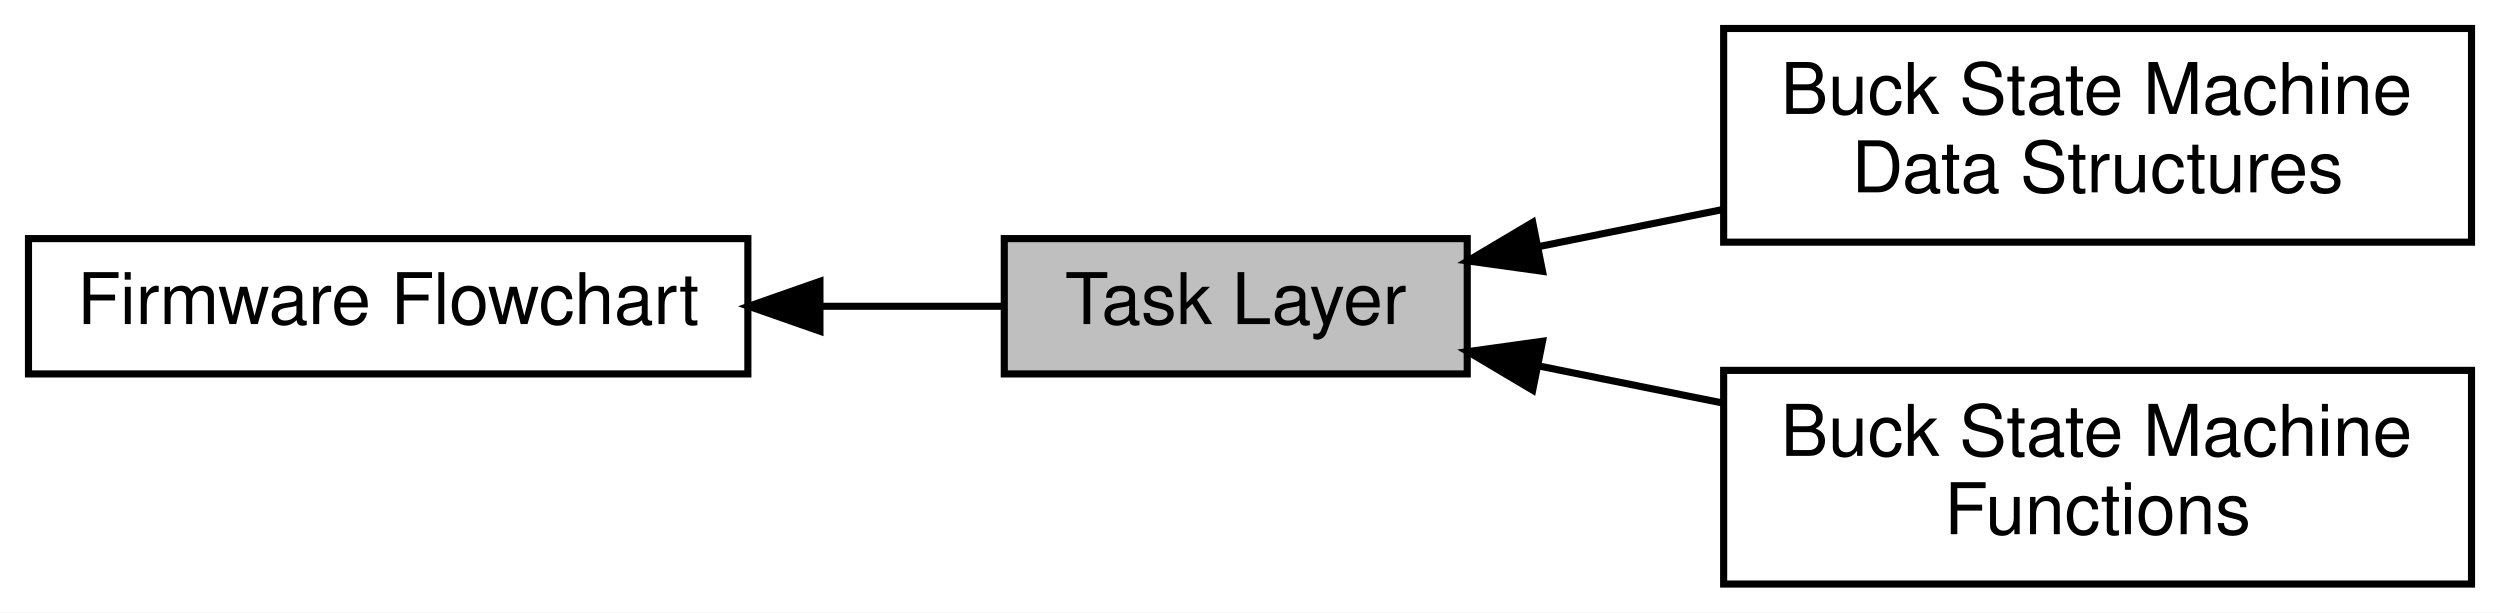
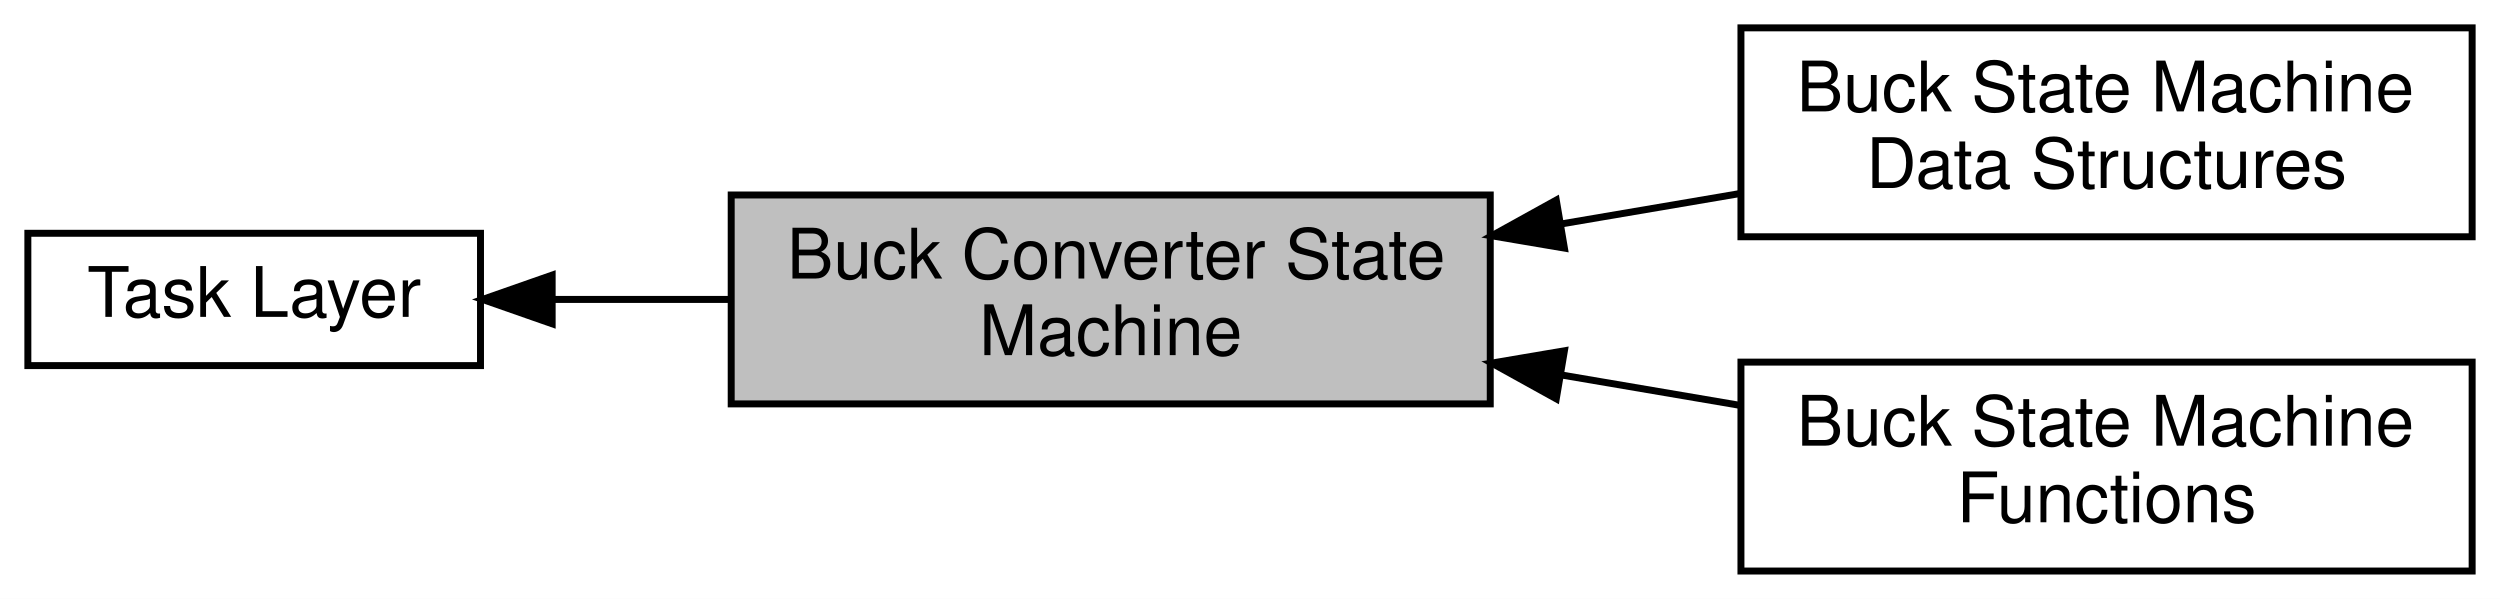
- <svg xmlns="http://www.w3.org/2000/svg" xmlns:xlink="http://www.w3.org/1999/xlink" width="351pt" height="86pt" viewBox="0.00 0.00 351.00 86.00">
+ <svg xmlns="http://www.w3.org/2000/svg" xmlns:xlink="http://www.w3.org/1999/xlink" width="359pt" height="86pt" viewBox="0.00 0.00 359.00 86.00">
  <g id="graph0" class="graph" transform="scale(1 1) rotate(0) translate(4 82)">
-     <polygon fill="white" stroke="transparent" points="-4,4 -4,-82 347,-82 347,4 -4,4" />
+     <polygon fill="white" stroke="transparent" points="-4,4 -4,-82 355,-82 355,4 -4,4" />
    <g id="node1" class="node">
      <g id="a_node1">
-         <a xlink:title="Task Layer.">
-           <polygon fill="#bfbfbf" stroke="black" points="202,-48.5 137,-48.5 137,-29.5 202,-29.5 202,-48.5" />
-           <text text-anchor="middle" x="169.5" y="-36.5" font-family="Helvetica,sans-Serif" font-size="10.00">Task Layer</text>
+         <a xlink:title=" ">
+           <polygon fill="#bfbfbf" stroke="black" points="210,-54 101,-54 101,-24 210,-24 210,-54" />
+           <text text-anchor="start" x="109" y="-42" font-family="Helvetica,sans-Serif" font-size="10.00">Buck Converter State</text>
+           <text text-anchor="middle" x="155.5" y="-31" font-family="Helvetica,sans-Serif" font-size="10.00"> Machine</text>
        </a>
      </g>
    </g>
    <g id="node2" class="node">
      <g id="a_node2">
        <a xlink:href="group__buck-state-machine-struct.html" target="_top" xlink:title="Buck State Machine Data Structures.">
-           <polygon fill="white" stroke="black" points="343,-78 238,-78 238,-48 343,-48 343,-78" />
-           <text text-anchor="start" x="246" y="-66" font-family="Helvetica,sans-Serif" font-size="10.00">Buck State Machine</text>
-           <text text-anchor="middle" x="290.5" y="-55" font-family="Helvetica,sans-Serif" font-size="10.00"> Data Structures</text>
+           <polygon fill="white" stroke="black" points="351,-78 246,-78 246,-48 351,-48 351,-78" />
+           <text text-anchor="start" x="254" y="-66" font-family="Helvetica,sans-Serif" font-size="10.00">Buck State Machine</text>
+           <text text-anchor="middle" x="298.5" y="-55" font-family="Helvetica,sans-Serif" font-size="10.00"> Data Structures</text>
        </a>
      </g>
    </g>
    <g id="edge3" class="edge">
-       <path fill="none" stroke="black" d="M211.99,-47.37C220.38,-49.06 229.29,-50.86 237.98,-52.61" />
-       <polygon fill="black" stroke="black" points="212.57,-43.91 202.08,-45.37 211.19,-50.78 212.57,-43.91" />
+       <path fill="none" stroke="black" d="M220.18,-49.84C228.76,-51.3 237.47,-52.78 245.8,-54.2" />
+       <polygon fill="black" stroke="black" points="220.65,-46.37 210.21,-48.14 219.48,-53.27 220.65,-46.37" />
    </g>
-     <g id="node3" class="node">
-       <g id="a_node3">
+     <g id="node4" class="node">
+       <g id="a_node4">
        <a xlink:href="group__buck-state-machine-function.html" target="_top" xlink:title="Buck State Machine Functions.">
-           <polygon fill="white" stroke="black" points="343,-30 238,-30 238,0 343,0 343,-30" />
-           <text text-anchor="start" x="246" y="-18" font-family="Helvetica,sans-Serif" font-size="10.00">Buck State Machine</text>
-           <text text-anchor="middle" x="290.5" y="-7" font-family="Helvetica,sans-Serif" font-size="10.00"> Functions</text>
+           <polygon fill="white" stroke="black" points="351,-30 246,-30 246,0 351,0 351,-30" />
+           <text text-anchor="start" x="254" y="-18" font-family="Helvetica,sans-Serif" font-size="10.00">Buck State Machine</text>
+           <text text-anchor="middle" x="298.5" y="-7" font-family="Helvetica,sans-Serif" font-size="10.00"> Functions</text>
        </a>
      </g>
    </g>
    <g id="edge2" class="edge">
-       <path fill="none" stroke="black" d="M211.99,-30.63C220.38,-28.94 229.29,-27.14 237.98,-25.39" />
-       <polygon fill="black" stroke="black" points="211.19,-27.22 202.08,-32.63 212.57,-34.09 211.19,-27.22" />
+       <path fill="none" stroke="black" d="M220.18,-28.16C228.76,-26.7 237.47,-25.22 245.8,-23.8" />
+       <polygon fill="black" stroke="black" points="219.48,-24.73 210.21,-29.86 220.65,-31.63 219.48,-24.73" />
    </g>
-     <g id="node4" class="node">
-       <g id="a_node4">
-         <a xlink:href="group__firmware-flow.html" target="_top" xlink:title="Firmware Flowchart.">
-           <polygon fill="white" stroke="black" points="101,-48.5 0,-48.5 0,-29.5 101,-29.5 101,-48.5" />
-           <text text-anchor="middle" x="50.5" y="-36.5" font-family="Helvetica,sans-Serif" font-size="10.00">Firmware Flowchart</text>
+     <g id="node3" class="node">
+       <g id="a_node3">
+         <a xlink:href="group__task-layer.html" target="_top" xlink:title="Task Layer.">
+           <polygon fill="white" stroke="black" points="65,-48.5 0,-48.5 0,-29.5 65,-29.5 65,-48.5" />
+           <text text-anchor="middle" x="32.5" y="-36.5" font-family="Helvetica,sans-Serif" font-size="10.00">Task Layer</text>
        </a>
      </g>
    </g>
    <g id="edge1" class="edge">
-       <path fill="none" stroke="black" d="M111.39,-39C120.16,-39 128.89,-39 136.79,-39" />
-       <polygon fill="black" stroke="black" points="111.12,-35.5 101.12,-39 111.12,-42.5 111.12,-35.5" />
+       <path fill="none" stroke="black" d="M75.4,-39C83.63,-39 92.38,-39 100.93,-39" />
+       <polygon fill="black" stroke="black" points="75.29,-35.5 65.29,-39 75.29,-42.5 75.29,-35.5" />
    </g>
  </g>
</svg>
